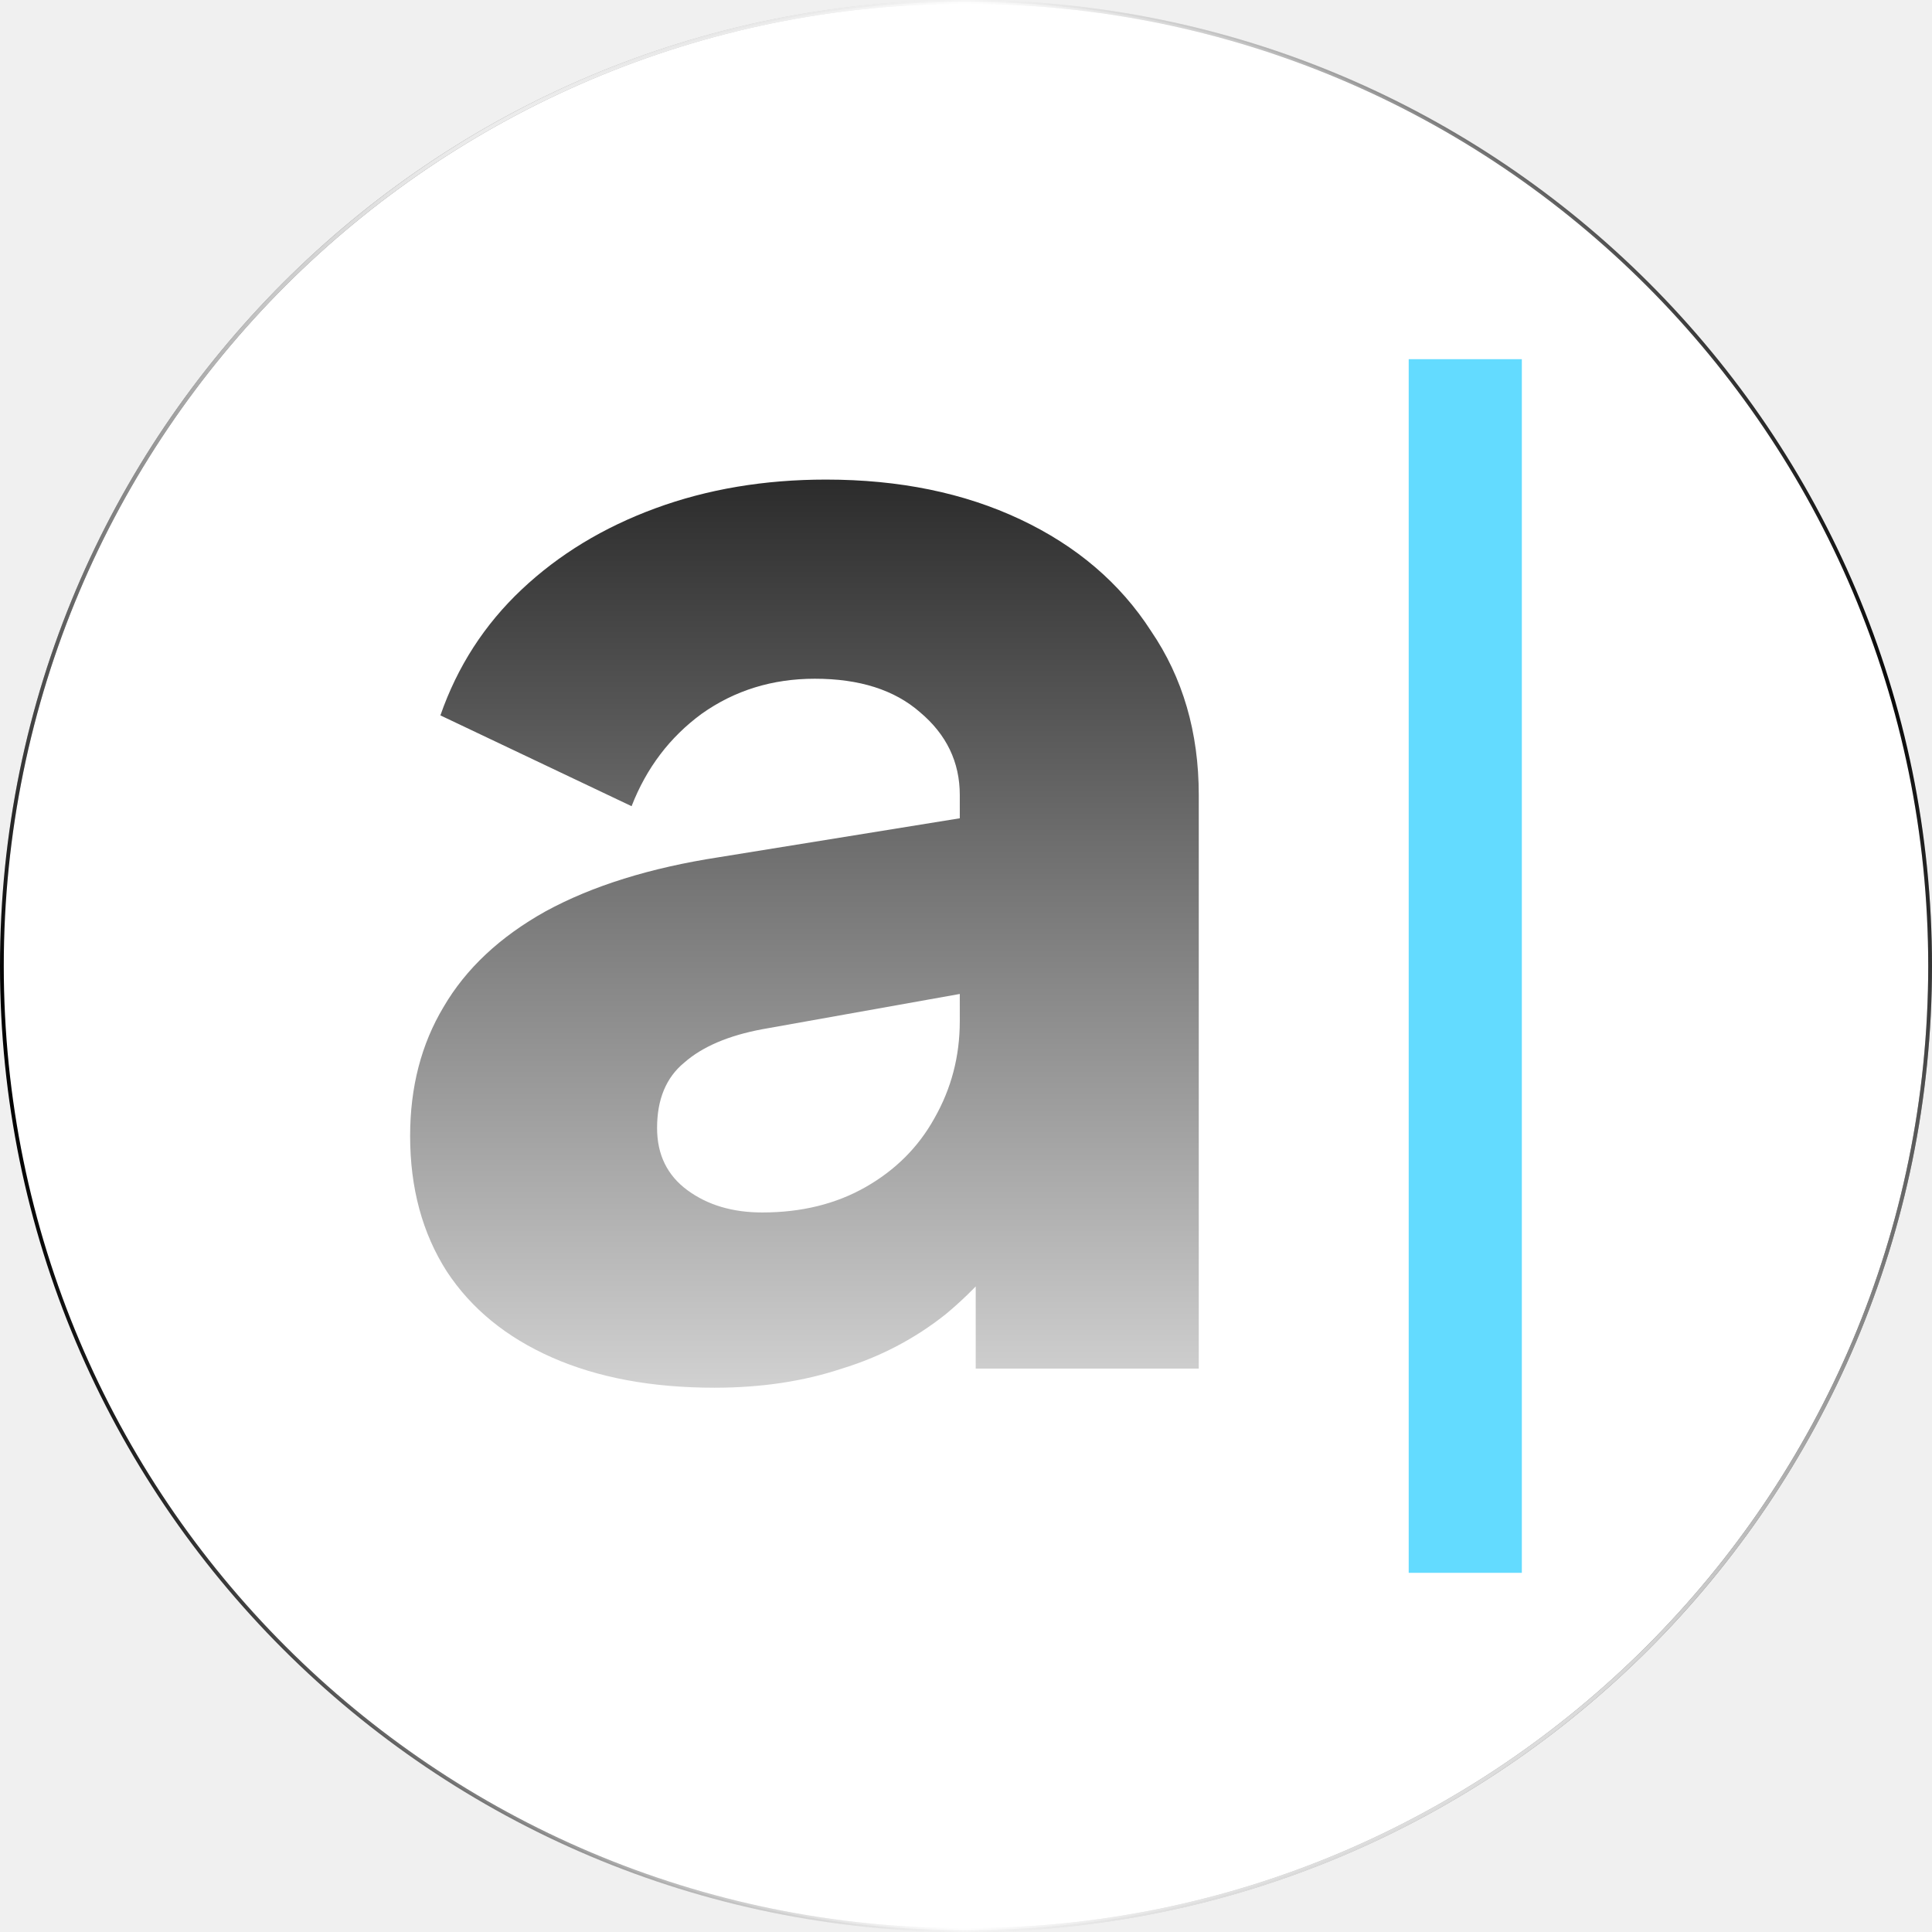
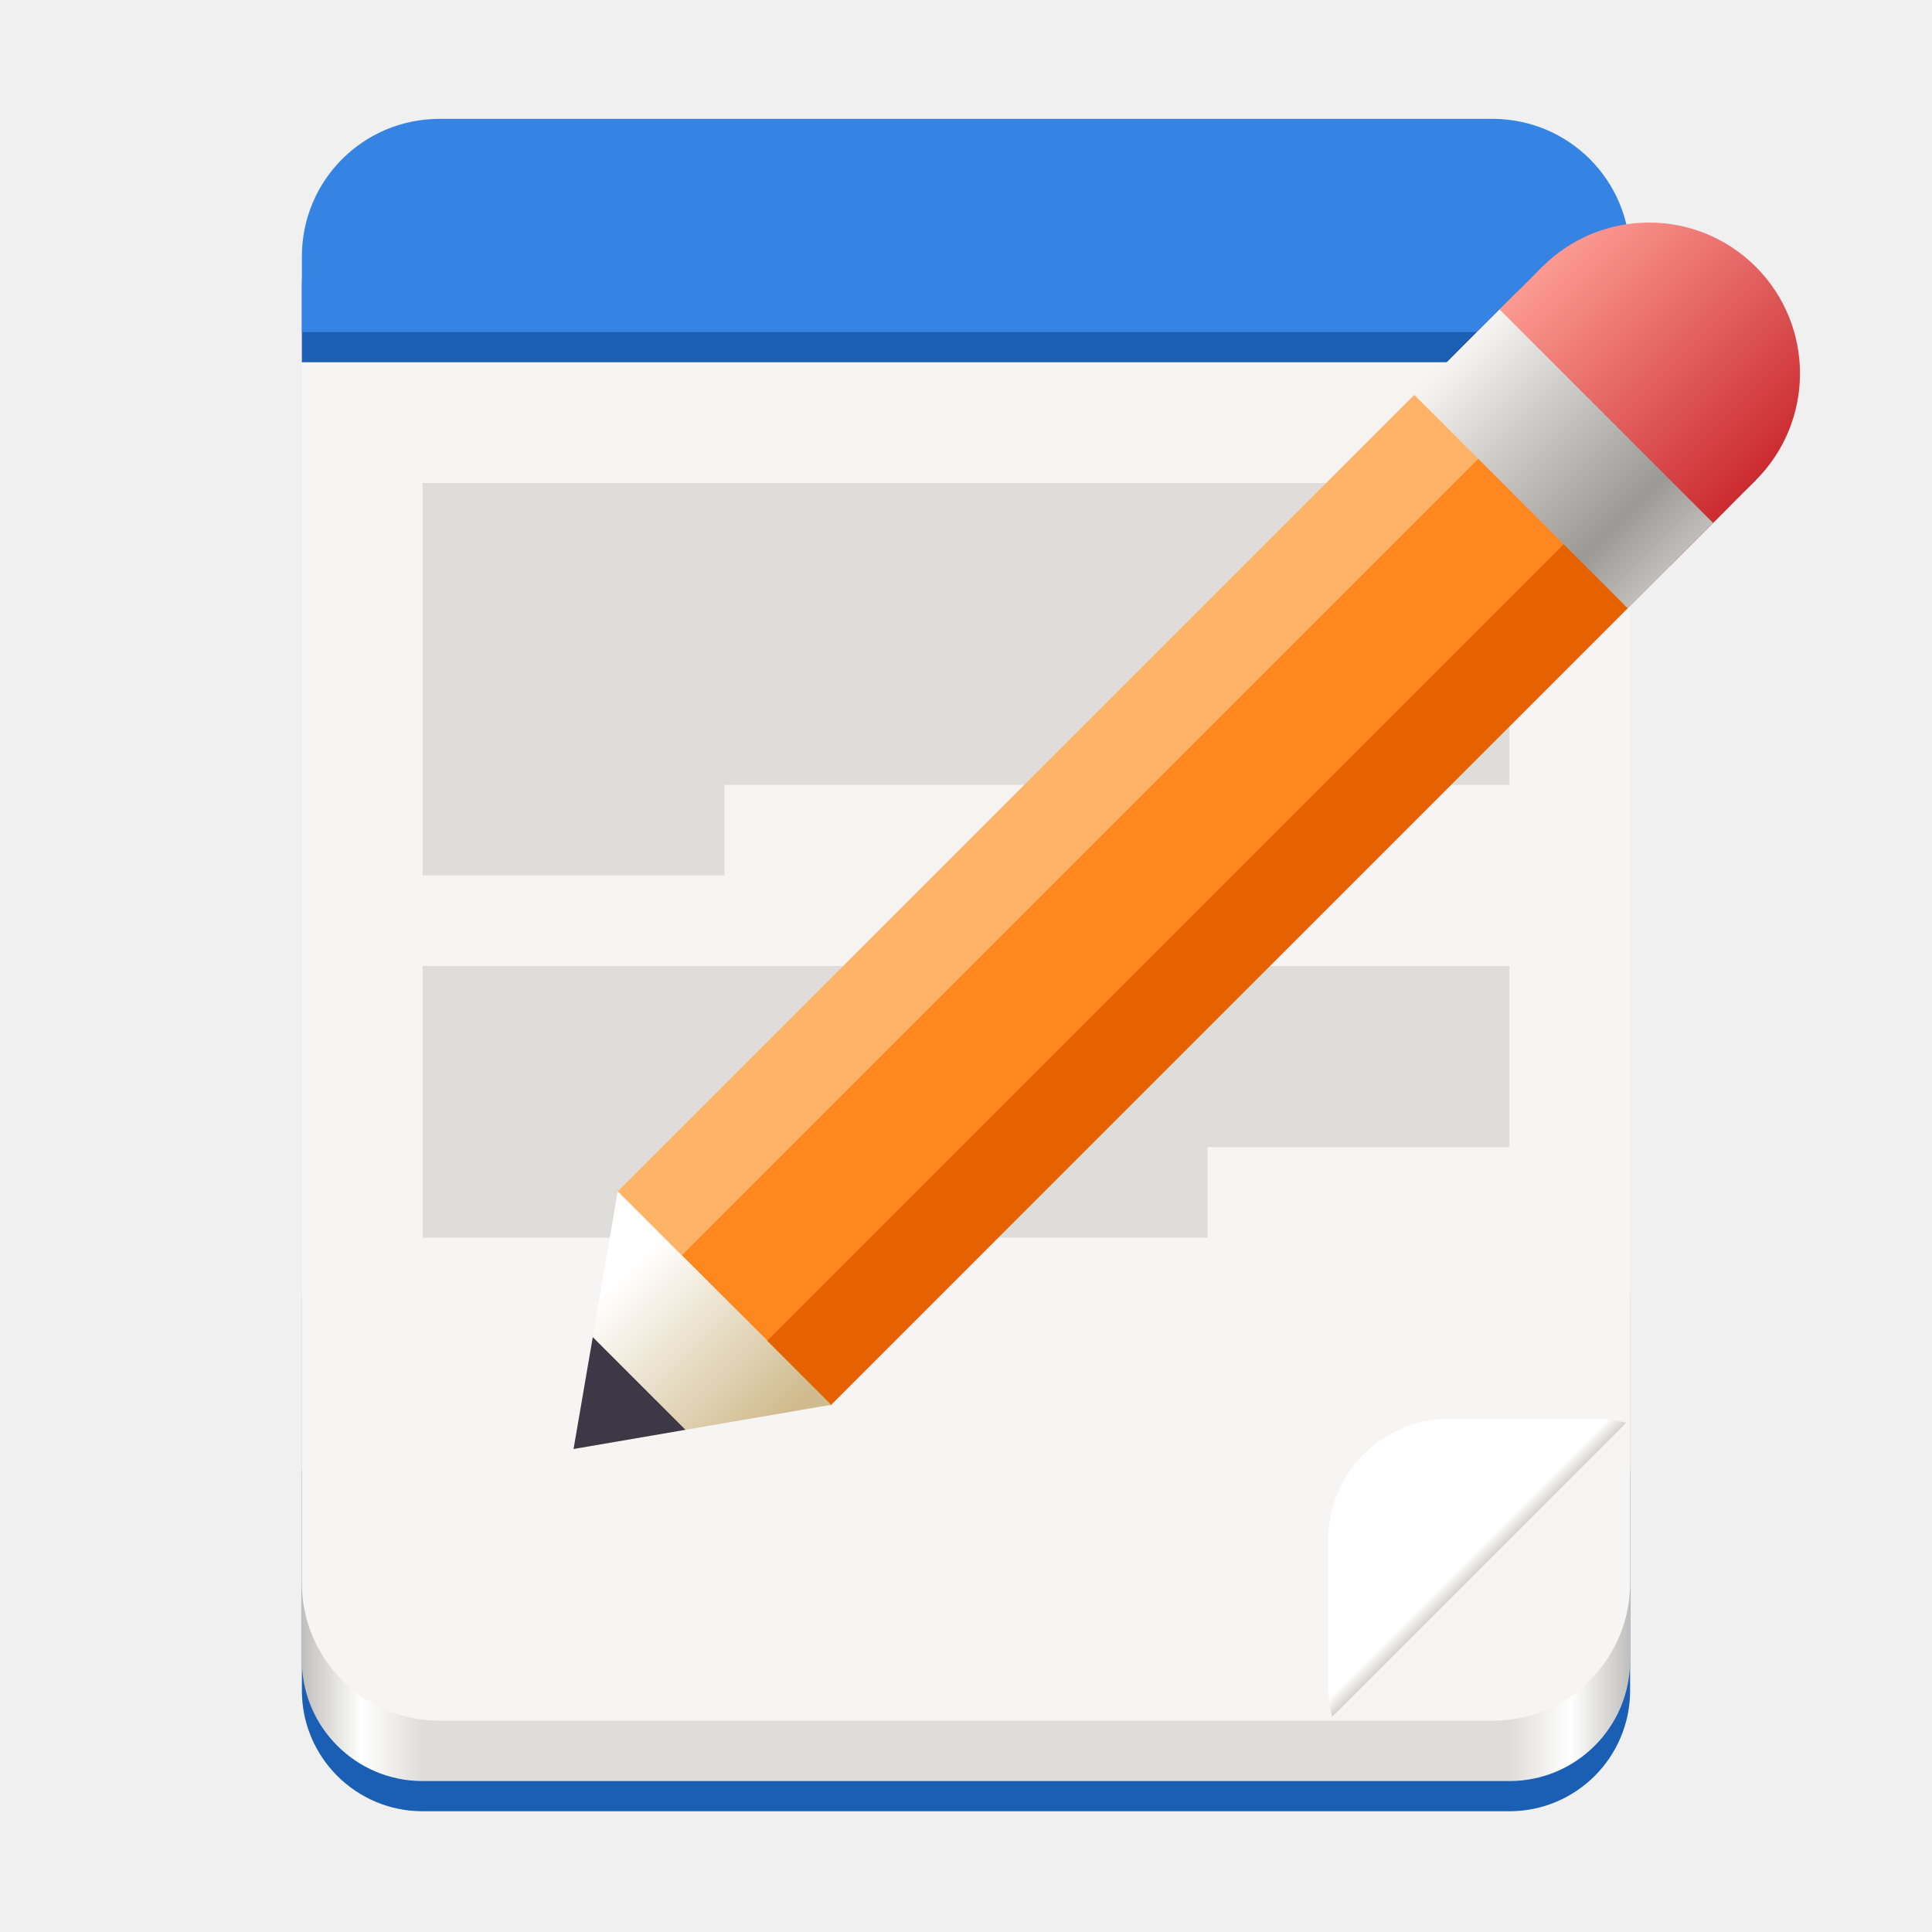
- <svg xmlns="http://www.w3.org/2000/svg" width="512" height="512" viewBox="0 0 512 512" fill="none">
-   <rect x="0.5" y="0.5" width="511" height="511" rx="255.5" fill="white" />
-   <rect x="0.5" y="0.5" width="511" height="511" rx="255.5" stroke="url(#paint0_linear_563_404)" />
-   <rect x="0.5" y="0.5" width="511" height="511" rx="255.5" stroke="url(#paint1_linear_563_404)" />
-   <rect x="0.5" y="0.5" width="511" height="511" rx="255.5" stroke="url(#paint2_radial_563_404)" />
-   <rect x="0.5" y="0.5" width="511" height="511" rx="255.5" stroke="url(#paint3_radial_563_404)" />
-   <path d="M189.332 367.76C172.724 367.76 158.369 365.086 146.265 359.738C134.161 354.39 124.873 346.79 118.399 336.938C111.925 326.804 108.688 314.842 108.688 301.049C108.688 288.101 111.643 276.701 117.554 266.849C123.465 256.716 132.473 248.271 144.576 241.516C156.961 234.76 172.302 229.975 190.598 227.16L261.109 215.76V262.205L201.998 272.76C192.991 274.449 186.095 277.405 181.309 281.627C176.524 285.567 174.132 291.338 174.132 298.938C174.132 305.975 176.806 311.464 182.154 315.404C187.502 319.345 194.117 321.316 201.998 321.316C212.413 321.316 221.561 319.064 229.443 314.56C237.324 310.056 243.376 304.004 247.598 296.405C252.102 288.523 254.354 279.938 254.354 270.649V210.694C254.354 201.968 250.835 194.649 243.798 188.738C237.043 182.827 227.754 179.871 215.932 179.871C204.672 179.871 194.68 182.968 185.954 189.16C177.509 195.353 171.317 203.516 167.376 213.649L116.71 189.583C121.213 176.634 128.391 165.516 138.243 156.227C148.095 146.938 159.917 139.76 173.71 134.694C187.502 129.627 202.561 127.094 218.887 127.094C238.309 127.094 255.48 130.612 270.398 137.649C285.317 144.686 296.857 154.538 305.02 167.205C313.465 179.59 317.687 194.086 317.687 210.694V362.693H258.576V325.538L272.931 323.004C266.176 333.138 258.717 341.582 250.554 348.338C242.391 354.812 233.243 359.597 223.109 362.693C212.976 366.071 201.717 367.76 189.332 367.76Z" fill="url(#paint4_linear_563_404)" />
-   <rect x="373.32" y="95.188" width="29.982" height="321.627" fill="#00C4FF" fill-opacity="0.61" />
-   <defs>
-     <linearGradient id="paint0_linear_563_404" x1="512" y1="256" x2="0" y2="256" gradientUnits="userSpaceOnUse">
-       <stop />
-       <stop offset="0.502" stop-opacity="0" />
-     </linearGradient>
-     <linearGradient id="paint1_linear_563_404" x1="512" y1="256" x2="0" y2="256" gradientUnits="userSpaceOnUse">
-       <stop offset="0.499" stop-opacity="0" />
-       <stop offset="1" />
-     </linearGradient>
-     <radialGradient id="paint2_radial_563_404" cx="0" cy="0" r="1" gradientTransform="matrix(155.494 248.262 -237.576 148.026 100.506 9.04249e-06)" gradientUnits="userSpaceOnUse">
-       <stop stop-color="white" />
-       <stop offset="1" stop-color="white" stop-opacity="0" />
-     </radialGradient>
-     <radialGradient id="paint3_radial_563_404" cx="0" cy="0" r="1" gradientTransform="matrix(-209.793 -263.738 252.485 -199.878 465.793 512)" gradientUnits="userSpaceOnUse">
-       <stop stop-color="white" />
-       <stop offset="1" stop-color="white" stop-opacity="0" />
-     </radialGradient>
-     <linearGradient id="paint4_linear_563_404" x1="213.187" y1="367.76" x2="213.187" y2="63.473" gradientUnits="userSpaceOnUse">
-       <stop stop-color="#D1D1D1" />
-       <stop offset="1" />
-     </linearGradient>
-   </defs>
+ <svg xmlns="http://www.w3.org/2000/svg" xmlns:xlink="http://www.w3.org/1999/xlink" height="128px" viewBox="0 0 128 128" width="128px">
+   <linearGradient id="a" gradientTransform="matrix(-1 0 0 -1 136 -174)" gradientUnits="userSpaceOnUse" x1="28" x2="116" y1="-276" y2="-276">
+     <stop offset="0" stop-color="#c0bfbc" />
+     <stop offset="0.045" stop-color="#ffffff" />
+     <stop offset="0.091" stop-color="#deddda" />
+     <stop offset="0.909" stop-color="#deddda" />
+     <stop offset="0.955" stop-color="#ffffff" />
+     <stop offset="1" stop-color="#c0bfbc" />
+   </linearGradient>
+   <clipPath id="b">
+     <path d="m 88 94 h 20 v 20 h -20 z m 0 0" />
+   </clipPath>
+   <clipPath id="c">
+     <path d="m 108 94 l -20 20 h -5.715 v -25.715 h 25.715 z m 0 0" />
+   </clipPath>
+   <linearGradient id="d" gradientTransform="matrix(0 0.178571 0.178571 0 84.42857 42.57145)" gradientUnits="userSpaceOnUse" x1="344" x2="340" y1="76" y2="72">
+     <stop offset="0" stop-color="#d5d3cf" />
+     <stop offset="1" stop-color="#ffffff" />
+   </linearGradient>
+   <linearGradient id="e" gradientUnits="userSpaceOnUse">
+     <stop offset="0" stop-color="#fc9a91" />
+     <stop offset="1" stop-color="#cb2b31" />
+   </linearGradient>
+   <linearGradient id="f" gradientTransform="matrix(0.6 0.6 0.707107 -0.707107 295.7401 128.4742)" x1="-253.63" x2="-230.06" xlink:href="#e" y1="-56.518" y2="-56.518" />
+   <linearGradient id="g" gradientTransform="matrix(0.6 0.6 0.707107 -0.707107 294.3259 129.8884)" x1="-253.63" x2="-230.06" xlink:href="#e" y1="-56.518" y2="-56.518" />
+   <linearGradient id="h" gradientTransform="matrix(0.390307 -0.130102 0.130102 -0.390307 -2.964383 65.14788)" gradientUnits="userSpaceOnUse" x1="181.677" x2="143.246" y1="-139.479" y2="-101.048">
+     <stop offset="0" stop-color="#d0bb8e" />
+     <stop offset="1" stop-color="#ffffff" />
+   </linearGradient>
+   <linearGradient id="i" gradientTransform="matrix(0.6 0.6 0.707107 -0.707107 294.3259 129.8884)" gradientUnits="userSpaceOnUse" x1="-230.06" x2="-253.63" y1="-64.518" y2="-64.518">
+     <stop offset="0" stop-color="#c0bfbc" />
+     <stop offset="0.223" stop-color="#9a9996" />
+     <stop offset="0.744" stop-color="#d6d5d2" />
+     <stop offset="1" stop-color="#f6f5f4" />
+   </linearGradient>
+   <path d="m 100 120 h -72 c -4.418 0 -8 -3.582 -8 -8 v -14.25 c 0 -4.418 3.582 -8 8 -8 h 72 c 4.418 0 8 3.582 8 8 v 14.25 c 0 4.418 -3.582 8 -8 8 z m 0 0" fill="#1a5fb4" />
+   <path d="m 100 118 h -72 c -4.418 0 -8 -3.582 -8 -8 v -24 c 0 -4.418 3.582 -8 8 -8 h 72 c 4.418 0 8 3.582 8 8 v 24 c 0 4.418 -3.582 8 -8 8 z m 0 0" fill="url(#a)" />
+   <path d="m 98.875 114 h -69.75 c -5.039 0 -9.125 -4.086 -9.125 -9.125 v -87.875 c 0 -5.039 4.086 -9.125 9.125 -9.125 h 69.75 c 5.039 0 9.125 4.086 9.125 9.125 v 87.875 c 0 5.039 -4.086 9.125 -9.125 9.125 z m 0 0" fill="#f6f5f4" />
+   <g clip-path="url(#b)">
+     <g clip-path="url(#c)">
+       <path d="m 88 102 v 9.715 c 0 4.418 3.582 8 8 8 h 9.715 c 4.418 0 8 -3.582 8 -8 v -9.715 c 0 -4.418 -3.582 -8 -8 -8 h -9.715 c -4.418 0 -8 3.582 -8 8 z m 0 0" fill="url(#d)" />
+     </g>
+   </g>
+   <path d="m 29.125 9.875 c -5.055 0 -9.125 4.07 -9.125 9.125 v 5 h 85.324 c 0.93 0 1.828 -0.141 2.676 -0.398 v -4.602 c 0 -5.055 -4.07 -9.125 -9.125 -9.125 z m 0 0" fill="#1a5fb4" />
+   <path d="m 29.125 7.875 c -5.055 0 -9.125 4.07 -9.125 9.125 v 5 h 85.324 c 0.93 0 1.828 -0.141 2.676 -0.398 v -4.602 c 0 -5.055 -4.07 -9.125 -9.125 -9.125 z m 0 0" fill="#3584e4" />
+   <path d="m 48 52 v 6 h -20 v -26 h 72 v 20 z m 0 0" fill="#deddda" />
+   <path d="m 80 76 v 6 h -52 v -18 h 72 v 12 z m 0 0" fill="#deddda" />
+   <path d="m 42.344 80.344 l 11.312 11.312 l 59.598 -59.598 l -11.312 -11.312 z m 0 0" fill="#ff881e" />
+   <path d="m 50.777 88.879 l 4.242 4.242 l 59.598 -59.598 l -4.242 -4.242 z m 0 0" fill="#e66100" />
+   <path d="m 45.121 83.223 l -4.242 -4.242 l 59.598 -59.598 l 4.242 4.242 z m 0 0" fill="#ffb367" />
+   <path d="m 96.527 23.332 l 14.141 14.141 l 5.656 -5.656 l -14.141 -14.141 z m 0 0" fill="url(#f)" />
+   <path d="m 116.324 31.816 c 3.906 -3.906 3.906 -10.238 0 -14.141 c -3.902 -3.906 -10.234 -3.906 -14.141 0 c -3.906 3.902 -3.906 10.234 0 14.141 s 10.238 3.906 14.141 0 z m 0 0" fill="url(#g)" />
+   <path d="m 38 96 l 17.07 -2.93 l -14.141 -14.141 z m 0 0" fill="url(#h)" />
+   <path d="m 38 96 l 7.414 -1.273 l -6.141 -6.141 z m 0 0" fill="#3d3846" />
+   <path d="m 93.699 26.16 l 14.141 14.141 l 5.656 -5.656 l -14.141 -14.141 z m 0 0" fill="url(#i)" />
</svg>
